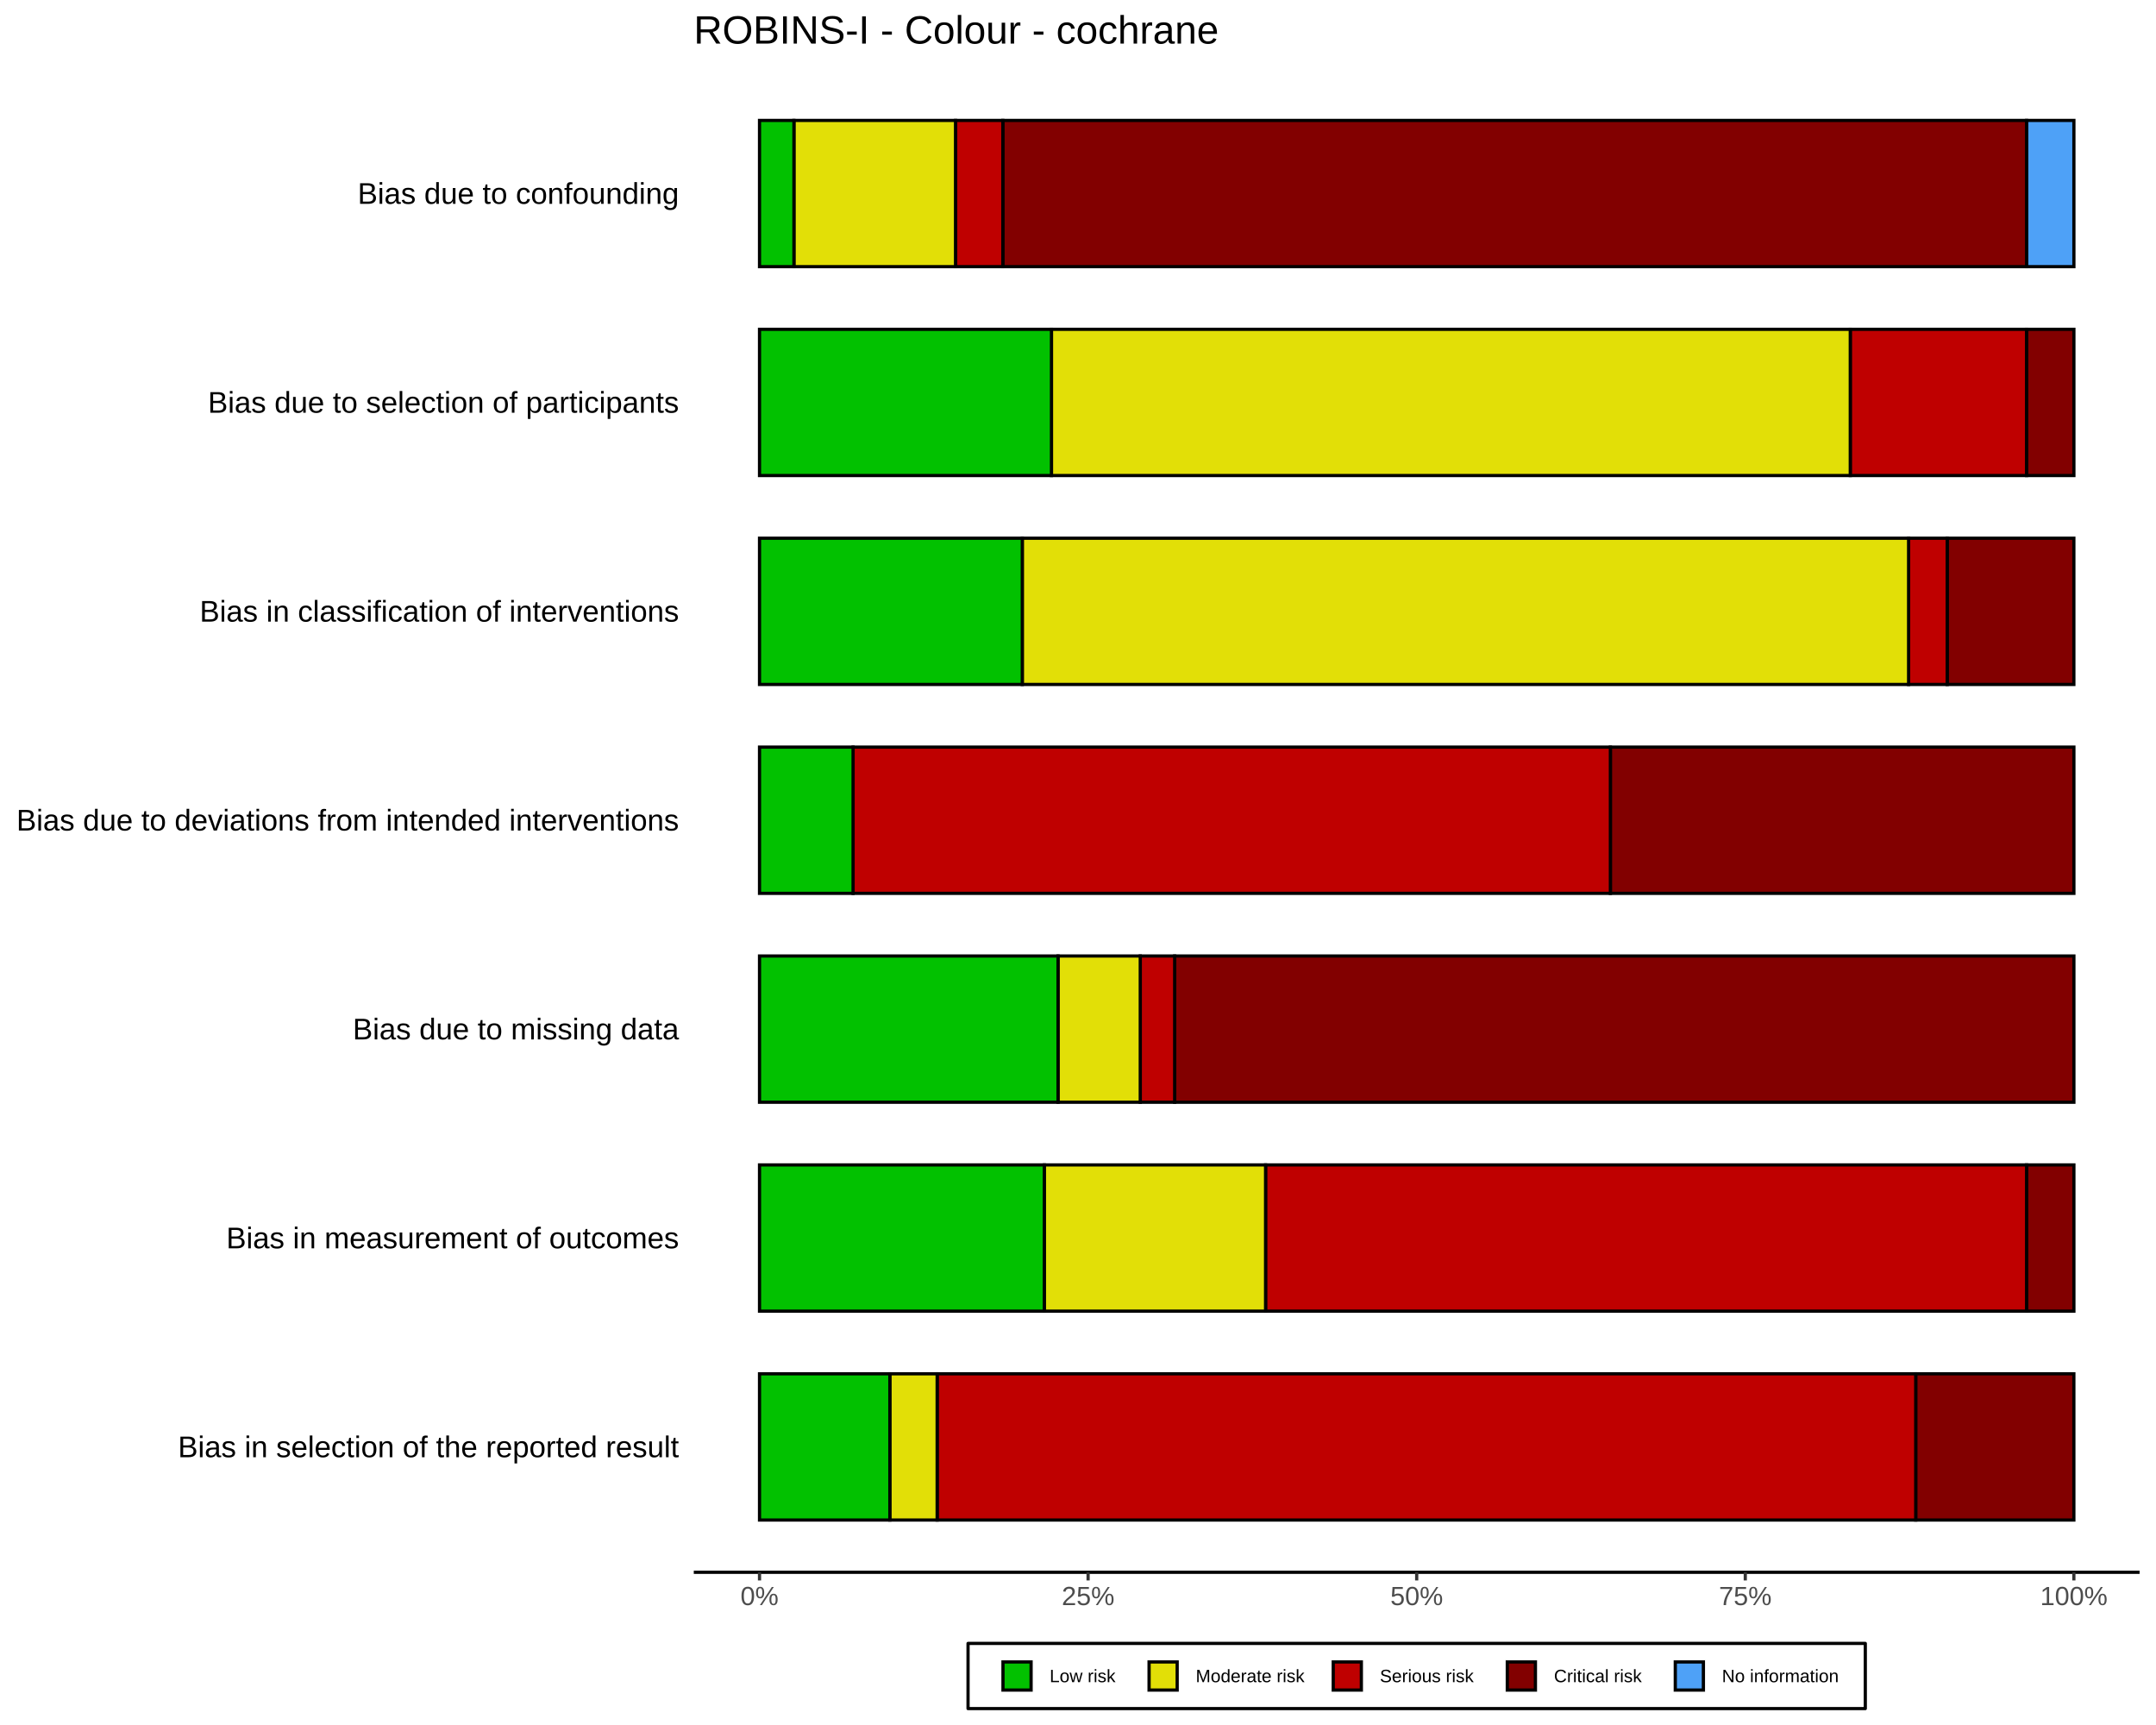
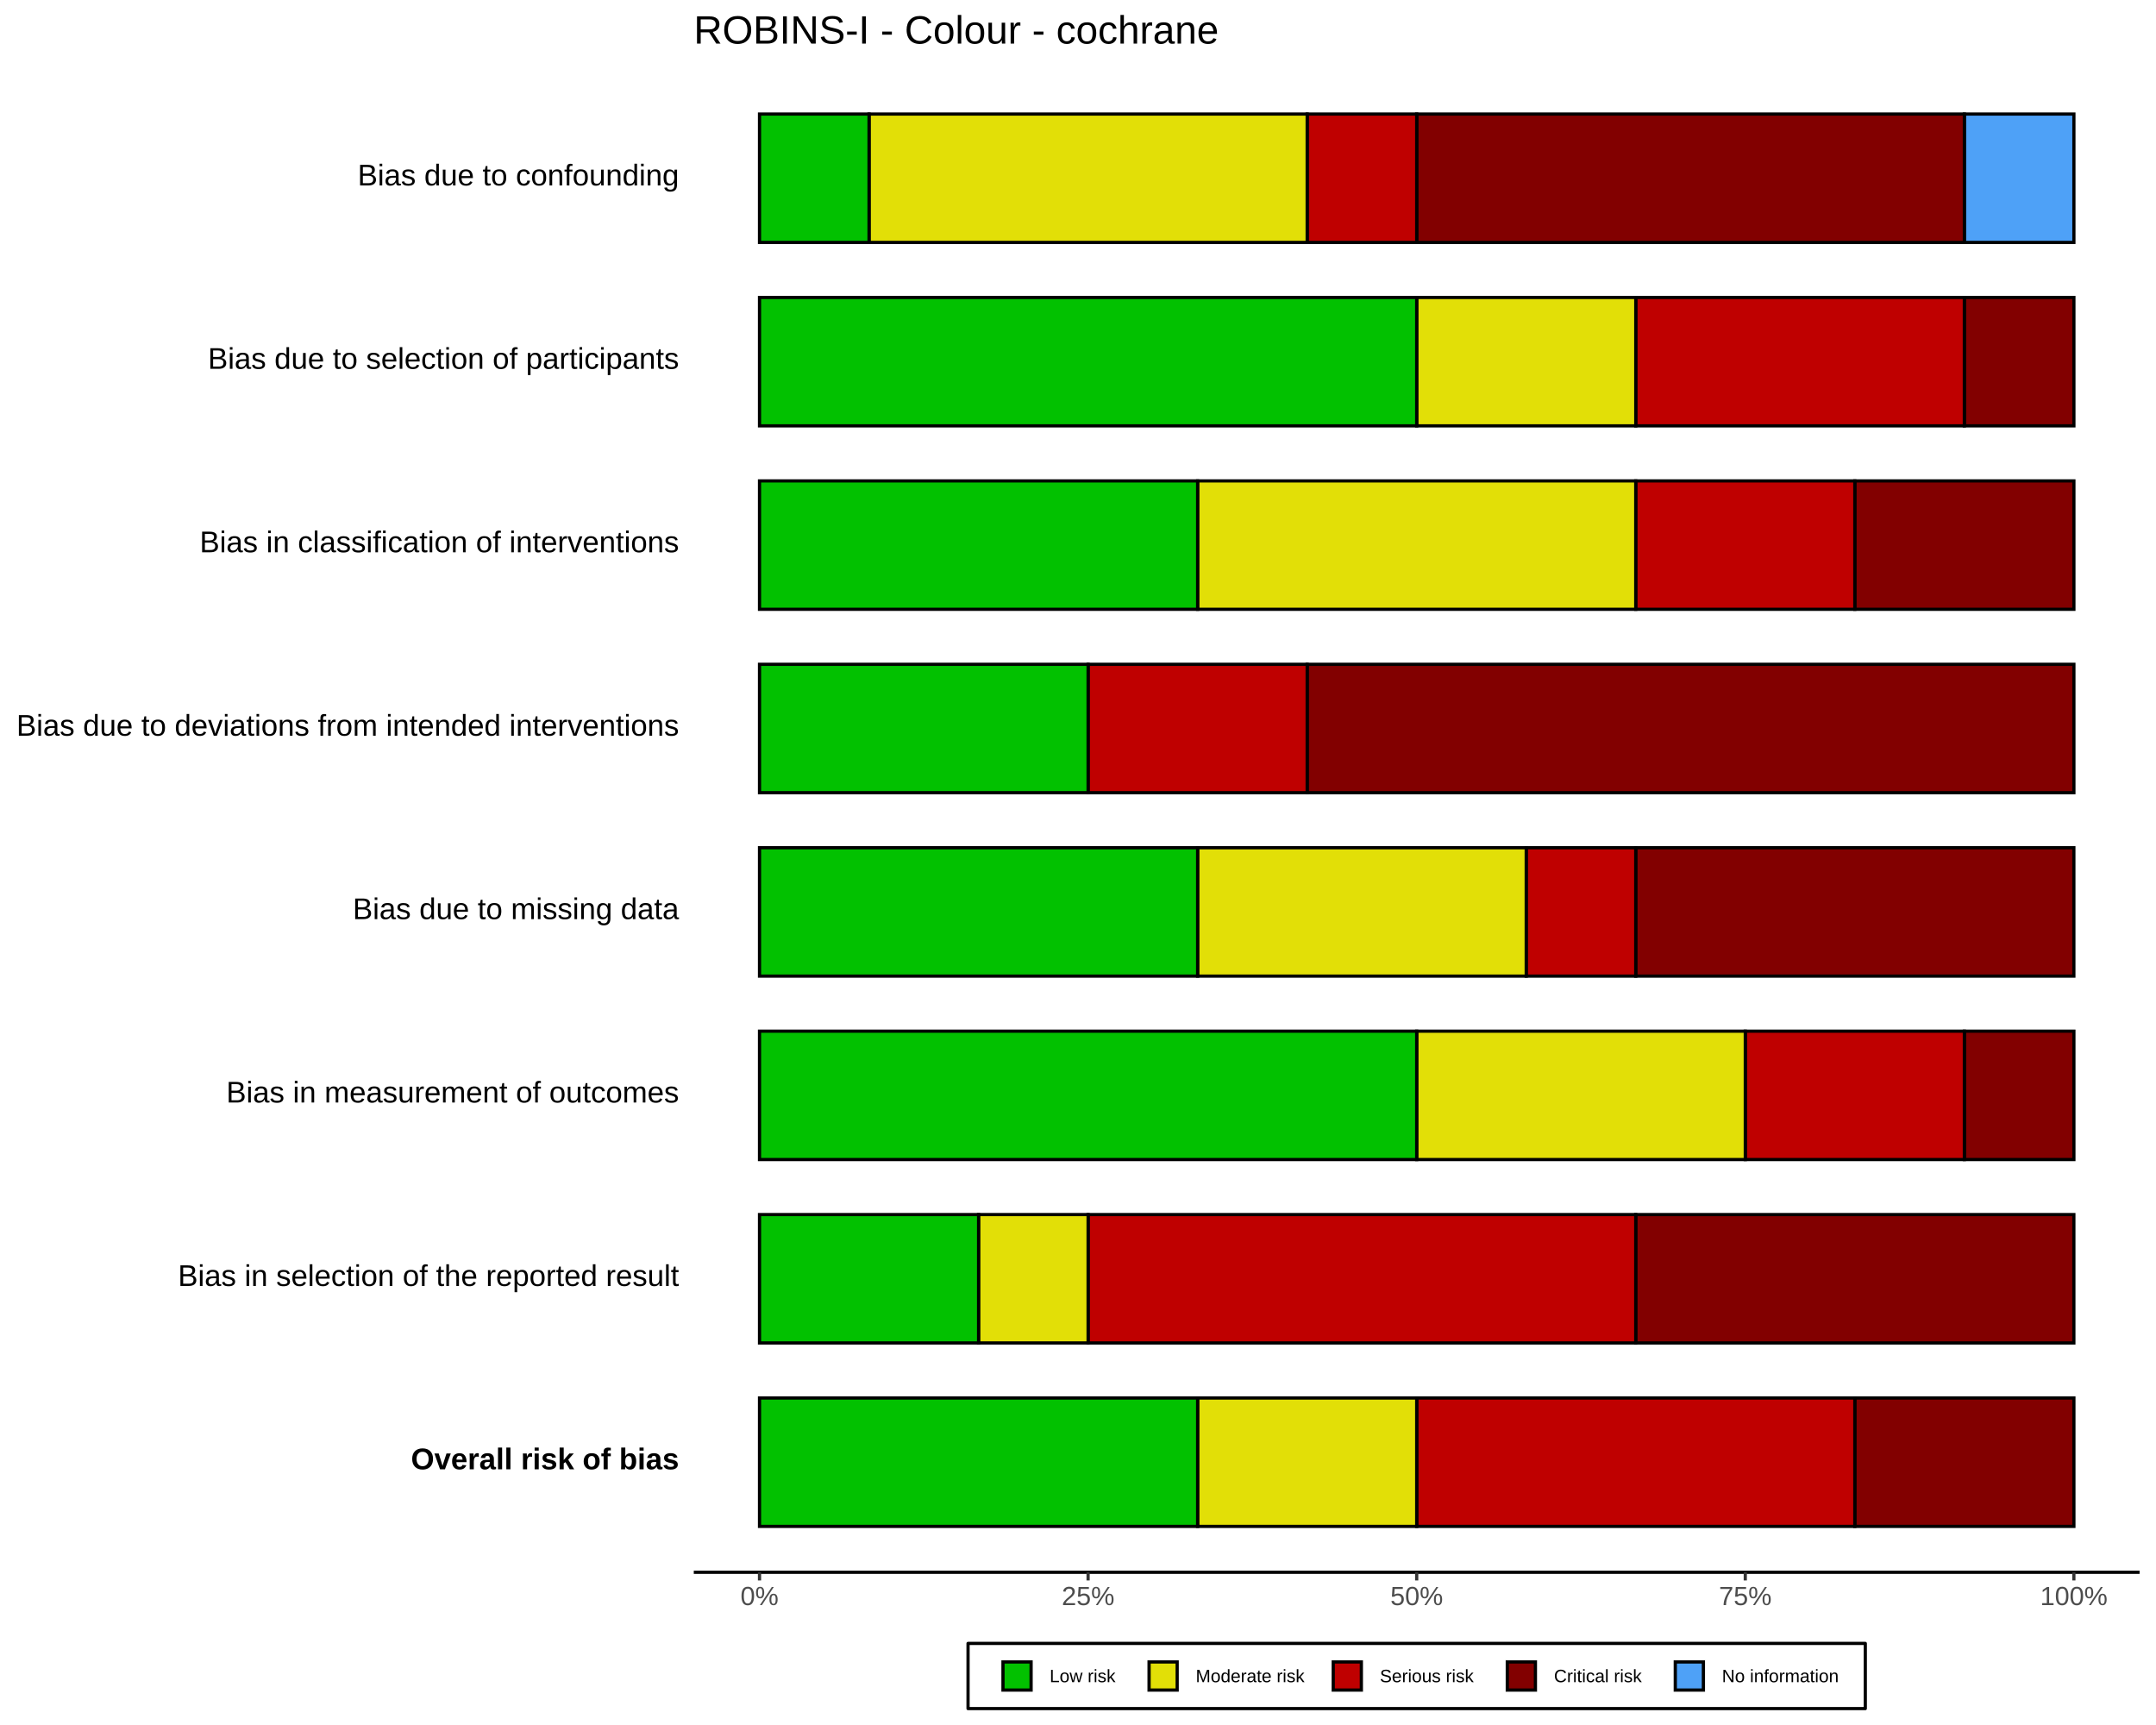
<svg xmlns="http://www.w3.org/2000/svg" viewBox="0 0 720.00 576.00">
  <defs>
    <style type="text/css">
    line, polyline, polygon, path, rect, circle {
      fill: none;
      stroke: #000000;
      stroke-linecap: round;
      stroke-linejoin: round;
      stroke-miterlimit: 10.00;
    }
  </style>
  </defs>
  <rect width="100%" height="100%" style="stroke: none; fill: #FFFFFF;" />
  <rect x="0.00" y="0.00" width="720.00" height="576.00" style="stroke-width: 1.07; stroke: #FFFFFF; fill: #FFFFFF;" />
  <defs>
    <clipPath id="cpMjMxLjY5fDcxNC41Mnw1MjUuMDB8MjIuNzc=">
      <rect x="231.69" y="22.77" width="482.83" height="502.22" />
    </clipPath>
  </defs>
-   <rect x="639.76" y="458.73" width="52.81" height="48.83" style="stroke-width: 1.07; stroke-linecap: square; stroke-linejoin: miter; fill: #820000;" clip-path="url(#cpMjMxLjY5fDcxNC41Mnw1MjUuMDB8MjIuNzc=)" />
-   <rect x="312.96" y="458.73" width="326.80" height="48.83" style="stroke-width: 1.07; stroke-linecap: square; stroke-linejoin: miter; fill: #BF0000;" clip-path="url(#cpMjMxLjY5fDcxNC41Mnw1MjUuMDB8MjIuNzc=)" />
-   <rect x="297.16" y="458.73" width="15.80" height="48.83" style="stroke-width: 1.07; stroke-linecap: square; stroke-linejoin: miter; fill: #E2DF07;" clip-path="url(#cpMjMxLjY5fDcxNC41Mnw1MjUuMDB8MjIuNzc=)" />
-   <rect x="253.64" y="458.73" width="43.53" height="48.83" style="stroke-width: 1.07; stroke-linecap: square; stroke-linejoin: miter; fill: #02C100;" clip-path="url(#cpMjMxLjY5fDcxNC41Mnw1MjUuMDB8MjIuNzc=)" />
-   <rect x="676.78" y="388.98" width="15.80" height="48.83" style="stroke-width: 1.07; stroke-linecap: square; stroke-linejoin: miter; fill: #820000;" clip-path="url(#cpMjMxLjY5fDcxNC41Mnw1MjUuMDB8MjIuNzc=)" />
-   <rect x="422.65" y="388.98" width="254.13" height="48.83" style="stroke-width: 1.07; stroke-linecap: square; stroke-linejoin: miter; fill: #BF0000;" clip-path="url(#cpMjMxLjY5fDcxNC41Mnw1MjUuMDB8MjIuNzc=)" />
-   <rect x="348.75" y="388.98" width="73.89" height="48.83" style="stroke-width: 1.07; stroke-linecap: square; stroke-linejoin: miter; fill: #E2DF07;" clip-path="url(#cpMjMxLjY5fDcxNC41Mnw1MjUuMDB8MjIuNzc=)" />
-   <rect x="253.64" y="388.98" width="95.11" height="48.83" style="stroke-width: 1.07; stroke-linecap: square; stroke-linejoin: miter; fill: #02C100;" clip-path="url(#cpMjMxLjY5fDcxNC41Mnw1MjUuMDB8MjIuNzc=)" />
-   <rect x="392.28" y="319.22" width="300.30" height="48.83" style="stroke-width: 1.07; stroke-linecap: square; stroke-linejoin: miter; fill: #820000;" clip-path="url(#cpMjMxLjY5fDcxNC41Mnw1MjUuMDB8MjIuNzc=)" />
-   <rect x="380.79" y="319.22" width="11.49" height="48.83" style="stroke-width: 1.07; stroke-linecap: square; stroke-linejoin: miter; fill: #BF0000;" clip-path="url(#cpMjMxLjY5fDcxNC41Mnw1MjUuMDB8MjIuNzc=)" />
-   <rect x="353.33" y="319.22" width="27.46" height="48.83" style="stroke-width: 1.07; stroke-linecap: square; stroke-linejoin: miter; fill: #E2DF07;" clip-path="url(#cpMjMxLjY5fDcxNC41Mnw1MjUuMDB8MjIuNzc=)" />
-   <rect x="253.64" y="319.22" width="99.69" height="48.83" style="stroke-width: 1.07; stroke-linecap: square; stroke-linejoin: miter; fill: #02C100;" clip-path="url(#cpMjMxLjY5fDcxNC41Mnw1MjUuMDB8MjIuNzc=)" />
-   <rect x="537.79" y="249.47" width="154.79" height="48.83" style="stroke-width: 1.07; stroke-linecap: square; stroke-linejoin: miter; fill: #820000;" clip-path="url(#cpMjMxLjY5fDcxNC41Mnw1MjUuMDB8MjIuNzc=)" />
-   <rect x="284.88" y="249.47" width="252.91" height="48.83" style="stroke-width: 1.07; stroke-linecap: square; stroke-linejoin: miter; fill: #BF0000;" clip-path="url(#cpMjMxLjY5fDcxNC41Mnw1MjUuMDB8MjIuNzc=)" />
-   <rect x="253.64" y="249.47" width="31.24" height="48.83" style="stroke-width: 1.07; stroke-linecap: square; stroke-linejoin: miter; fill: #02C100;" clip-path="url(#cpMjMxLjY5fDcxNC41Mnw1MjUuMDB8MjIuNzc=)" />
-   <rect x="650.27" y="179.72" width="42.30" height="48.83" style="stroke-width: 1.07; stroke-linecap: square; stroke-linejoin: miter; fill: #820000;" clip-path="url(#cpMjMxLjY5fDcxNC41Mnw1MjUuMDB8MjIuNzc=)" />
-   <rect x="637.38" y="179.72" width="12.89" height="48.83" style="stroke-width: 1.07; stroke-linecap: square; stroke-linejoin: miter; fill: #BF0000;" clip-path="url(#cpMjMxLjY5fDcxNC41Mnw1MjUuMDB8MjIuNzc=)" />
-   <rect x="341.39" y="179.72" width="295.99" height="48.83" style="stroke-width: 1.07; stroke-linecap: square; stroke-linejoin: miter; fill: #E2DF07;" clip-path="url(#cpMjMxLjY5fDcxNC41Mnw1MjUuMDB8MjIuNzc=)" />
-   <rect x="253.64" y="179.72" width="87.75" height="48.83" style="stroke-width: 1.07; stroke-linecap: square; stroke-linejoin: miter; fill: #02C100;" clip-path="url(#cpMjMxLjY5fDcxNC41Mnw1MjUuMDB8MjIuNzc=)" />
-   <rect x="676.78" y="109.96" width="15.80" height="48.83" style="stroke-width: 1.07; stroke-linecap: square; stroke-linejoin: miter; fill: #820000;" clip-path="url(#cpMjMxLjY5fDcxNC41Mnw1MjUuMDB8MjIuNzc=)" />
-   <rect x="617.90" y="109.96" width="58.87" height="48.83" style="stroke-width: 1.07; stroke-linecap: square; stroke-linejoin: miter; fill: #BF0000;" clip-path="url(#cpMjMxLjY5fDcxNC41Mnw1MjUuMDB8MjIuNzc=)" />
-   <rect x="351.13" y="109.96" width="266.77" height="48.83" style="stroke-width: 1.07; stroke-linecap: square; stroke-linejoin: miter; fill: #E2DF07;" clip-path="url(#cpMjMxLjY5fDcxNC41Mnw1MjUuMDB8MjIuNzc=)" />
-   <rect x="253.64" y="109.96" width="97.50" height="48.83" style="stroke-width: 1.07; stroke-linecap: square; stroke-linejoin: miter; fill: #02C100;" clip-path="url(#cpMjMxLjY5fDcxNC41Mnw1MjUuMDB8MjIuNzc=)" />
-   <rect x="676.78" y="40.21" width="15.80" height="48.83" style="stroke-width: 1.07; stroke-linecap: square; stroke-linejoin: miter; fill: #4EA1F7;" clip-path="url(#cpMjMxLjY5fDcxNC41Mnw1MjUuMDB8MjIuNzc=)" />
-   <rect x="334.89" y="40.21" width="341.89" height="48.83" style="stroke-width: 1.07; stroke-linecap: square; stroke-linejoin: miter; fill: #820000;" clip-path="url(#cpMjMxLjY5fDcxNC41Mnw1MjUuMDB8MjIuNzc=)" />
-   <rect x="319.10" y="40.21" width="15.80" height="48.83" style="stroke-width: 1.07; stroke-linecap: square; stroke-linejoin: miter; fill: #BF0000;" clip-path="url(#cpMjMxLjY5fDcxNC41Mnw1MjUuMDB8MjIuNzc=)" />
-   <rect x="265.13" y="40.21" width="53.97" height="48.83" style="stroke-width: 1.07; stroke-linecap: square; stroke-linejoin: miter; fill: #E2DF07;" clip-path="url(#cpMjMxLjY5fDcxNC41Mnw1MjUuMDB8MjIuNzc=)" />
-   <rect x="253.64" y="40.21" width="11.49" height="48.83" style="stroke-width: 1.07; stroke-linecap: square; stroke-linejoin: miter; fill: #02C100;" clip-path="url(#cpMjMxLjY5fDcxNC41Mnw1MjUuMDB8MjIuNzc=)" />
+   <rect x="619.42" y="466.81" width="73.16" height="42.87" style="stroke-width: 1.07; stroke-linecap: square; stroke-linejoin: miter; fill: #820000;" clip-path="url(#cpMjMxLjY5fDcxNC41Mnw1MjUuMDB8MjIuNzc=)" />
+   <rect x="473.11" y="466.81" width="146.31" height="42.87" style="stroke-width: 1.07; stroke-linecap: square; stroke-linejoin: miter; fill: #BF0000;" clip-path="url(#cpMjMxLjY5fDcxNC41Mnw1MjUuMDB8MjIuNzc=)" />
+   <rect x="399.95" y="466.81" width="73.16" height="42.87" style="stroke-width: 1.07; stroke-linecap: square; stroke-linejoin: miter; fill: #E2DF07;" clip-path="url(#cpMjMxLjY5fDcxNC41Mnw1MjUuMDB8MjIuNzc=)" />
+   <rect x="253.64" y="466.81" width="146.31" height="42.87" style="stroke-width: 1.07; stroke-linecap: square; stroke-linejoin: miter; fill: #02C100;" clip-path="url(#cpMjMxLjY5fDcxNC41Mnw1MjUuMDB8MjIuNzc=)" />
+   <rect x="546.26" y="405.56" width="146.31" height="42.87" style="stroke-width: 1.07; stroke-linecap: square; stroke-linejoin: miter; fill: #820000;" clip-path="url(#cpMjMxLjY5fDcxNC41Mnw1MjUuMDB8MjIuNzc=)" />
+   <rect x="363.37" y="405.56" width="182.89" height="42.87" style="stroke-width: 1.07; stroke-linecap: square; stroke-linejoin: miter; fill: #BF0000;" clip-path="url(#cpMjMxLjY5fDcxNC41Mnw1MjUuMDB8MjIuNzc=)" />
+   <rect x="326.79" y="405.56" width="36.58" height="42.87" style="stroke-width: 1.07; stroke-linecap: square; stroke-linejoin: miter; fill: #E2DF07;" clip-path="url(#cpMjMxLjY5fDcxNC41Mnw1MjUuMDB8MjIuNzc=)" />
+   <rect x="253.64" y="405.56" width="73.16" height="42.87" style="stroke-width: 1.07; stroke-linecap: square; stroke-linejoin: miter; fill: #02C100;" clip-path="url(#cpMjMxLjY5fDcxNC41Mnw1MjUuMDB8MjIuNzc=)" />
+   <rect x="656.00" y="344.32" width="36.58" height="42.87" style="stroke-width: 1.07; stroke-linecap: square; stroke-linejoin: miter; fill: #820000;" clip-path="url(#cpMjMxLjY5fDcxNC41Mnw1MjUuMDB8MjIuNzc=)" />
+   <rect x="582.84" y="344.32" width="73.16" height="42.87" style="stroke-width: 1.07; stroke-linecap: square; stroke-linejoin: miter; fill: #BF0000;" clip-path="url(#cpMjMxLjY5fDcxNC41Mnw1MjUuMDB8MjIuNzc=)" />
+   <rect x="473.11" y="344.32" width="109.73" height="42.87" style="stroke-width: 1.07; stroke-linecap: square; stroke-linejoin: miter; fill: #E2DF07;" clip-path="url(#cpMjMxLjY5fDcxNC41Mnw1MjUuMDB8MjIuNzc=)" />
+   <rect x="253.64" y="344.32" width="219.47" height="42.87" style="stroke-width: 1.07; stroke-linecap: square; stroke-linejoin: miter; fill: #02C100;" clip-path="url(#cpMjMxLjY5fDcxNC41Mnw1MjUuMDB8MjIuNzc=)" />
+   <rect x="546.26" y="283.07" width="146.31" height="42.87" style="stroke-width: 1.07; stroke-linecap: square; stroke-linejoin: miter; fill: #820000;" clip-path="url(#cpMjMxLjY5fDcxNC41Mnw1MjUuMDB8MjIuNzc=)" />
+   <rect x="509.68" y="283.07" width="36.58" height="42.87" style="stroke-width: 1.07; stroke-linecap: square; stroke-linejoin: miter; fill: #BF0000;" clip-path="url(#cpMjMxLjY5fDcxNC41Mnw1MjUuMDB8MjIuNzc=)" />
+   <rect x="399.95" y="283.07" width="109.73" height="42.87" style="stroke-width: 1.07; stroke-linecap: square; stroke-linejoin: miter; fill: #E2DF07;" clip-path="url(#cpMjMxLjY5fDcxNC41Mnw1MjUuMDB8MjIuNzc=)" />
+   <rect x="253.64" y="283.07" width="146.31" height="42.87" style="stroke-width: 1.07; stroke-linecap: square; stroke-linejoin: miter; fill: #02C100;" clip-path="url(#cpMjMxLjY5fDcxNC41Mnw1MjUuMDB8MjIuNzc=)" />
+   <rect x="436.53" y="221.82" width="256.05" height="42.87" style="stroke-width: 1.07; stroke-linecap: square; stroke-linejoin: miter; fill: #820000;" clip-path="url(#cpMjMxLjY5fDcxNC41Mnw1MjUuMDB8MjIuNzc=)" />
+   <rect x="363.37" y="221.82" width="73.16" height="42.87" style="stroke-width: 1.07; stroke-linecap: square; stroke-linejoin: miter; fill: #BF0000;" clip-path="url(#cpMjMxLjY5fDcxNC41Mnw1MjUuMDB8MjIuNzc=)" />
+   <rect x="253.64" y="221.82" width="109.73" height="42.87" style="stroke-width: 1.07; stroke-linecap: square; stroke-linejoin: miter; fill: #02C100;" clip-path="url(#cpMjMxLjY5fDcxNC41Mnw1MjUuMDB8MjIuNzc=)" />
+   <rect x="619.42" y="160.58" width="73.16" height="42.87" style="stroke-width: 1.07; stroke-linecap: square; stroke-linejoin: miter; fill: #820000;" clip-path="url(#cpMjMxLjY5fDcxNC41Mnw1MjUuMDB8MjIuNzc=)" />
+   <rect x="546.26" y="160.58" width="73.16" height="42.87" style="stroke-width: 1.07; stroke-linecap: square; stroke-linejoin: miter; fill: #BF0000;" clip-path="url(#cpMjMxLjY5fDcxNC41Mnw1MjUuMDB8MjIuNzc=)" />
+   <rect x="399.95" y="160.58" width="146.31" height="42.87" style="stroke-width: 1.07; stroke-linecap: square; stroke-linejoin: miter; fill: #E2DF07;" clip-path="url(#cpMjMxLjY5fDcxNC41Mnw1MjUuMDB8MjIuNzc=)" />
+   <rect x="253.64" y="160.58" width="146.31" height="42.87" style="stroke-width: 1.07; stroke-linecap: square; stroke-linejoin: miter; fill: #02C100;" clip-path="url(#cpMjMxLjY5fDcxNC41Mnw1MjUuMDB8MjIuNzc=)" />
+   <rect x="656.00" y="99.33" width="36.58" height="42.87" style="stroke-width: 1.07; stroke-linecap: square; stroke-linejoin: miter; fill: #820000;" clip-path="url(#cpMjMxLjY5fDcxNC41Mnw1MjUuMDB8MjIuNzc=)" />
+   <rect x="546.26" y="99.33" width="109.73" height="42.87" style="stroke-width: 1.07; stroke-linecap: square; stroke-linejoin: miter; fill: #BF0000;" clip-path="url(#cpMjMxLjY5fDcxNC41Mnw1MjUuMDB8MjIuNzc=)" />
+   <rect x="473.11" y="99.33" width="73.16" height="42.87" style="stroke-width: 1.07; stroke-linecap: square; stroke-linejoin: miter; fill: #E2DF07;" clip-path="url(#cpMjMxLjY5fDcxNC41Mnw1MjUuMDB8MjIuNzc=)" />
+   <rect x="253.64" y="99.33" width="219.47" height="42.87" style="stroke-width: 1.07; stroke-linecap: square; stroke-linejoin: miter; fill: #02C100;" clip-path="url(#cpMjMxLjY5fDcxNC41Mnw1MjUuMDB8MjIuNzc=)" />
+   <rect x="656.00" y="38.08" width="36.58" height="42.87" style="stroke-width: 1.07; stroke-linecap: square; stroke-linejoin: miter; fill: #4EA1F7;" clip-path="url(#cpMjMxLjY5fDcxNC41Mnw1MjUuMDB8MjIuNzc=)" />
+   <rect x="473.11" y="38.08" width="182.89" height="42.87" style="stroke-width: 1.07; stroke-linecap: square; stroke-linejoin: miter; fill: #820000;" clip-path="url(#cpMjMxLjY5fDcxNC41Mnw1MjUuMDB8MjIuNzc=)" />
+   <rect x="436.53" y="38.08" width="36.58" height="42.87" style="stroke-width: 1.07; stroke-linecap: square; stroke-linejoin: miter; fill: #BF0000;" clip-path="url(#cpMjMxLjY5fDcxNC41Mnw1MjUuMDB8MjIuNzc=)" />
+   <rect x="290.22" y="38.08" width="146.31" height="42.87" style="stroke-width: 1.07; stroke-linecap: square; stroke-linejoin: miter; fill: #E2DF07;" clip-path="url(#cpMjMxLjY5fDcxNC41Mnw1MjUuMDB8MjIuNzc=)" />
+   <rect x="253.64" y="38.08" width="36.58" height="42.87" style="stroke-width: 1.07; stroke-linecap: square; stroke-linejoin: miter; fill: #02C100;" clip-path="url(#cpMjMxLjY5fDcxNC41Mnw1MjUuMDB8MjIuNzc=)" />
  <defs>
    <clipPath id="cpMC4wMHw3MjAuMDB8NTc2LjAwfDAuMDA=">
      <rect x="0.00" y="0.00" width="720.00" height="576.00" />
    </clipPath>
  </defs>
  <g clip-path="url(#cpMC4wMHw3MjAuMDB8NTc2LjAwfDAuMDA=)">
-     <text x="59.42" y="486.58" style="font-size: 10.00px; font-family: Liberation Sans;" textLength="167.34px" lengthAdjust="spacingAndGlyphs">Bias in selection of the reported result</text>
-   </g>
-   <g clip-path="url(#cpMC4wMHw3MjAuMDB8NTc2LjAwfDAuMDA=)">
-     <text x="75.56" y="416.83" style="font-size: 10.00px; font-family: Liberation Sans;" textLength="151.20px" lengthAdjust="spacingAndGlyphs">Bias in measurement of outcomes</text>
-   </g>
-   <g clip-path="url(#cpMC4wMHw3MjAuMDB8NTc2LjAwfDAuMDA=)">
-     <text x="117.79" y="347.07" style="font-size: 10.00px; font-family: Liberation Sans;" textLength="108.97px" lengthAdjust="spacingAndGlyphs">Bias due to missing data</text>
-   </g>
-   <g clip-path="url(#cpMC4wMHw3MjAuMDB8NTc2LjAwfDAuMDA=)">
-     <text x="5.48" y="277.32" style="font-size: 10.00px; font-family: Liberation Sans;" textLength="221.28px" lengthAdjust="spacingAndGlyphs">Bias due to deviations from intended interventions</text>
-   </g>
-   <g clip-path="url(#cpMC4wMHw3MjAuMDB8NTc2LjAwfDAuMDA=)">
-     <text x="66.67" y="207.57" style="font-size: 10.00px; font-family: Liberation Sans;" textLength="160.09px" lengthAdjust="spacingAndGlyphs">Bias in classification of interventions</text>
-   </g>
-   <g clip-path="url(#cpMC4wMHw3MjAuMDB8NTc2LjAwfDAuMDA=)">
-     <text x="69.42" y="137.81" style="font-size: 10.00px; font-family: Liberation Sans;" textLength="157.34px" lengthAdjust="spacingAndGlyphs">Bias due to selection of participants</text>
-   </g>
-   <g clip-path="url(#cpMC4wMHw3MjAuMDB8NTc2LjAwfDAuMDA=)">
-     <text x="119.43" y="68.06" style="font-size: 10.00px; font-family: Liberation Sans;" textLength="107.33px" lengthAdjust="spacingAndGlyphs">Bias due to confounding</text>
+     <text x="137.25" y="490.62" style="font-size: 10.00px; font-weight: bold; font-family: Liberation Sans;" textLength="33.92px" lengthAdjust="spacingAndGlyphs">Overall</text>
+   </g>
+   <g clip-path="url(#cpMC4wMHw3MjAuMDB8NTc2LjAwfDAuMDA=)">
+     <text x="173.95" y="490.62" style="font-size: 10.00px; font-weight: bold; font-family: Liberation Sans;" textLength="17.80px" lengthAdjust="spacingAndGlyphs">risk</text>
+   </g>
+   <g clip-path="url(#cpMC4wMHw3MjAuMDB8NTc2LjAwfDAuMDA=)">
+     <text x="194.53" y="490.62" style="font-size: 10.00px; font-weight: bold; font-family: Liberation Sans;" textLength="9.44px" lengthAdjust="spacingAndGlyphs">of</text>
+   </g>
+   <g clip-path="url(#cpMC4wMHw3MjAuMDB8NTc2LjAwfDAuMDA=)">
+     <text x="206.75" y="490.62" style="font-size: 10.00px; font-weight: bold; font-family: Liberation Sans;" textLength="20.02px" lengthAdjust="spacingAndGlyphs">bias</text>
+   </g>
+   <g clip-path="url(#cpMC4wMHw3MjAuMDB8NTc2LjAwfDAuMDA=)">
+     <text x="59.42" y="429.40" style="font-size: 10.00px; font-family: Liberation Sans;" textLength="19.45px" lengthAdjust="spacingAndGlyphs">Bias</text>
+   </g>
+   <g clip-path="url(#cpMC4wMHw3MjAuMDB8NTc2LjAwfDAuMDA=)">
+     <text x="81.65" y="429.40" style="font-size: 10.00px; font-family: Liberation Sans;" textLength="7.78px" lengthAdjust="spacingAndGlyphs">in</text>
+   </g>
+   <g clip-path="url(#cpMC4wMHw3MjAuMDB8NTc2LjAwfDAuMDA=)">
+     <text x="92.21" y="429.40" style="font-size: 10.00px; font-family: Liberation Sans;" textLength="39.47px" lengthAdjust="spacingAndGlyphs">selection</text>
+   </g>
+   <g clip-path="url(#cpMC4wMHw3MjAuMDB8NTc2LjAwfDAuMDA=)">
+     <text x="134.46" y="429.40" style="font-size: 10.00px; font-family: Liberation Sans;" textLength="8.34px" lengthAdjust="spacingAndGlyphs">of</text>
+   </g>
+   <g clip-path="url(#cpMC4wMHw3MjAuMDB8NTc2LjAwfDAuMDA=)">
+     <text x="145.59" y="429.40" style="font-size: 10.00px; font-family: Liberation Sans;" textLength="13.91px" lengthAdjust="spacingAndGlyphs">the</text>
+   </g>
+   <g clip-path="url(#cpMC4wMHw3MjAuMDB8NTc2LjAwfDAuMDA=)">
+     <text x="162.28" y="429.40" style="font-size: 10.00px; font-family: Liberation Sans;" textLength="37.25px" lengthAdjust="spacingAndGlyphs">reported</text>
+   </g>
+   <g clip-path="url(#cpMC4wMHw3MjAuMDB8NTc2LjAwfDAuMDA=)">
+     <text x="202.31" y="429.40" style="font-size: 10.00px; font-family: Liberation Sans;" textLength="24.45px" lengthAdjust="spacingAndGlyphs">result</text>
+   </g>
+   <g clip-path="url(#cpMC4wMHw3MjAuMDB8NTc2LjAwfDAuMDA=)">
+     <text x="75.56" y="368.15" style="font-size: 10.00px; font-family: Liberation Sans;" textLength="19.45px" lengthAdjust="spacingAndGlyphs">Bias</text>
+   </g>
+   <g clip-path="url(#cpMC4wMHw3MjAuMDB8NTc2LjAwfDAuMDA=)">
+     <text x="97.79" y="368.15" style="font-size: 10.00px; font-family: Liberation Sans;" textLength="7.78px" lengthAdjust="spacingAndGlyphs">in</text>
+   </g>
+   <g clip-path="url(#cpMC4wMHw3MjAuMDB8NTc2LjAwfDAuMDA=)">
+     <text x="108.35" y="368.15" style="font-size: 10.00px; font-family: Liberation Sans;" textLength="61.14px" lengthAdjust="spacingAndGlyphs">measurement</text>
+   </g>
+   <g clip-path="url(#cpMC4wMHw3MjAuMDB8NTc2LjAwfDAuMDA=)">
+     <text x="172.28" y="368.15" style="font-size: 10.00px; font-family: Liberation Sans;" textLength="8.34px" lengthAdjust="spacingAndGlyphs">of</text>
+   </g>
+   <g clip-path="url(#cpMC4wMHw3MjAuMDB8NTc2LjAwfDAuMDA=)">
+     <text x="183.40" y="368.15" style="font-size: 10.00px; font-family: Liberation Sans;" textLength="43.36px" lengthAdjust="spacingAndGlyphs">outcomes</text>
+   </g>
+   <g clip-path="url(#cpMC4wMHw3MjAuMDB8NTc2LjAwfDAuMDA=)">
+     <text x="117.79" y="306.91" style="font-size: 10.00px; font-family: Liberation Sans;" textLength="19.45px" lengthAdjust="spacingAndGlyphs">Bias</text>
+   </g>
+   <g clip-path="url(#cpMC4wMHw3MjAuMDB8NTc2LjAwfDAuMDA=)">
+     <text x="140.03" y="306.91" style="font-size: 10.00px; font-family: Liberation Sans;" textLength="16.69px" lengthAdjust="spacingAndGlyphs">due</text>
+   </g>
+   <g clip-path="url(#cpMC4wMHw3MjAuMDB8NTc2LjAwfDAuMDA=)">
+     <text x="159.50" y="306.91" style="font-size: 10.00px; font-family: Liberation Sans;" textLength="8.34px" lengthAdjust="spacingAndGlyphs">to</text>
+   </g>
+   <g clip-path="url(#cpMC4wMHw3MjAuMDB8NTc2LjAwfDAuMDA=)">
+     <text x="170.62" y="306.91" style="font-size: 10.00px; font-family: Liberation Sans;" textLength="33.89px" lengthAdjust="spacingAndGlyphs">missing</text>
+   </g>
+   <g clip-path="url(#cpMC4wMHw3MjAuMDB8NTc2LjAwfDAuMDA=)">
+     <text x="207.29" y="306.91" style="font-size: 10.00px; font-family: Liberation Sans;" textLength="19.47px" lengthAdjust="spacingAndGlyphs">data</text>
+   </g>
+   <g clip-path="url(#cpMC4wMHw3MjAuMDB8NTc2LjAwfDAuMDA=)">
+     <text x="5.48" y="245.66" style="font-size: 10.00px; font-family: Liberation Sans;" textLength="19.45px" lengthAdjust="spacingAndGlyphs">Bias</text>
+   </g>
+   <g clip-path="url(#cpMC4wMHw3MjAuMDB8NTc2LjAwfDAuMDA=)">
+     <text x="27.71" y="245.66" style="font-size: 10.00px; font-family: Liberation Sans;" textLength="16.69px" lengthAdjust="spacingAndGlyphs">due</text>
+   </g>
+   <g clip-path="url(#cpMC4wMHw3MjAuMDB8NTc2LjAwfDAuMDA=)">
+     <text x="47.18" y="245.66" style="font-size: 10.00px; font-family: Liberation Sans;" textLength="8.34px" lengthAdjust="spacingAndGlyphs">to</text>
+   </g>
+   <g clip-path="url(#cpMC4wMHw3MjAuMDB8NTc2LjAwfDAuMDA=)">
+     <text x="58.31" y="245.66" style="font-size: 10.00px; font-family: Liberation Sans;" textLength="45.03px" lengthAdjust="spacingAndGlyphs">deviations</text>
+   </g>
+   <g clip-path="url(#cpMC4wMHw3MjAuMDB8NTc2LjAwfDAuMDA=)">
+     <text x="106.12" y="245.66" style="font-size: 10.00px; font-family: Liberation Sans;" textLength="20.00px" lengthAdjust="spacingAndGlyphs">from</text>
+   </g>
+   <g clip-path="url(#cpMC4wMHw3MjAuMDB8NTc2LjAwfDAuMDA=)">
+     <text x="128.90" y="245.66" style="font-size: 10.00px; font-family: Liberation Sans;" textLength="38.38px" lengthAdjust="spacingAndGlyphs">intended</text>
+   </g>
+   <g clip-path="url(#cpMC4wMHw3MjAuMDB8NTc2LjAwfDAuMDA=)">
+     <text x="170.06" y="245.66" style="font-size: 10.00px; font-family: Liberation Sans;" textLength="56.70px" lengthAdjust="spacingAndGlyphs">interventions</text>
+   </g>
+   <g clip-path="url(#cpMC4wMHw3MjAuMDB8NTc2LjAwfDAuMDA=)">
+     <text x="66.67" y="184.41" style="font-size: 10.00px; font-family: Liberation Sans;" textLength="19.45px" lengthAdjust="spacingAndGlyphs">Bias</text>
+   </g>
+   <g clip-path="url(#cpMC4wMHw3MjAuMDB8NTc2LjAwfDAuMDA=)">
+     <text x="88.90" y="184.41" style="font-size: 10.00px; font-family: Liberation Sans;" textLength="7.78px" lengthAdjust="spacingAndGlyphs">in</text>
+   </g>
+   <g clip-path="url(#cpMC4wMHw3MjAuMDB8NTc2LjAwfDAuMDA=)">
+     <text x="99.46" y="184.41" style="font-size: 10.00px; font-family: Liberation Sans;" textLength="56.69px" lengthAdjust="spacingAndGlyphs">classification</text>
+   </g>
+   <g clip-path="url(#cpMC4wMHw3MjAuMDB8NTc2LjAwfDAuMDA=)">
+     <text x="158.93" y="184.41" style="font-size: 10.00px; font-family: Liberation Sans;" textLength="8.34px" lengthAdjust="spacingAndGlyphs">of</text>
+   </g>
+   <g clip-path="url(#cpMC4wMHw3MjAuMDB8NTc2LjAwfDAuMDA=)">
+     <text x="170.06" y="184.41" style="font-size: 10.00px; font-family: Liberation Sans;" textLength="56.70px" lengthAdjust="spacingAndGlyphs">interventions</text>
+   </g>
+   <g clip-path="url(#cpMC4wMHw3MjAuMDB8NTc2LjAwfDAuMDA=)">
+     <text x="69.42" y="123.16" style="font-size: 10.00px; font-family: Liberation Sans;" textLength="19.45px" lengthAdjust="spacingAndGlyphs">Bias</text>
+   </g>
+   <g clip-path="url(#cpMC4wMHw3MjAuMDB8NTc2LjAwfDAuMDA=)">
+     <text x="91.65" y="123.16" style="font-size: 10.00px; font-family: Liberation Sans;" textLength="16.69px" lengthAdjust="spacingAndGlyphs">due</text>
+   </g>
+   <g clip-path="url(#cpMC4wMHw3MjAuMDB8NTc2LjAwfDAuMDA=)">
+     <text x="111.12" y="123.16" style="font-size: 10.00px; font-family: Liberation Sans;" textLength="8.34px" lengthAdjust="spacingAndGlyphs">to</text>
+   </g>
+   <g clip-path="url(#cpMC4wMHw3MjAuMDB8NTc2LjAwfDAuMDA=)">
+     <text x="122.25" y="123.16" style="font-size: 10.00px; font-family: Liberation Sans;" textLength="39.47px" lengthAdjust="spacingAndGlyphs">selection</text>
+   </g>
+   <g clip-path="url(#cpMC4wMHw3MjAuMDB8NTc2LjAwfDAuMDA=)">
+     <text x="164.50" y="123.16" style="font-size: 10.00px; font-family: Liberation Sans;" textLength="8.34px" lengthAdjust="spacingAndGlyphs">of</text>
+   </g>
+   <g clip-path="url(#cpMC4wMHw3MjAuMDB8NTc2LjAwfDAuMDA=)">
+     <text x="175.62" y="123.16" style="font-size: 10.00px; font-family: Liberation Sans;" textLength="51.14px" lengthAdjust="spacingAndGlyphs">participants</text>
+   </g>
+   <g clip-path="url(#cpMC4wMHw3MjAuMDB8NTc2LjAwfDAuMDA=)">
+     <text x="119.43" y="61.92" style="font-size: 10.00px; font-family: Liberation Sans;" textLength="19.45px" lengthAdjust="spacingAndGlyphs">Bias</text>
+   </g>
+   <g clip-path="url(#cpMC4wMHw3MjAuMDB8NTc2LjAwfDAuMDA=)">
+     <text x="141.67" y="61.92" style="font-size: 10.00px; font-family: Liberation Sans;" textLength="16.69px" lengthAdjust="spacingAndGlyphs">due</text>
+   </g>
+   <g clip-path="url(#cpMC4wMHw3MjAuMDB8NTc2LjAwfDAuMDA=)">
+     <text x="161.14" y="61.92" style="font-size: 10.00px; font-family: Liberation Sans;" textLength="8.34px" lengthAdjust="spacingAndGlyphs">to</text>
+   </g>
+   <g clip-path="url(#cpMC4wMHw3MjAuMDB8NTc2LjAwfDAuMDA=)">
+     <text x="172.26" y="61.92" style="font-size: 10.00px; font-family: Liberation Sans;" textLength="54.50px" lengthAdjust="spacingAndGlyphs">confounding</text>
  </g>
  <polyline points="231.69,525.00 714.52,525.00 " style="stroke-width: 1.07; stroke-linecap: butt;" clip-path="url(#cpMC4wMHw3MjAuMDB8NTc2LjAwfDAuMDA=)" />
  <polyline points="253.64,527.74 253.64,525.00 " style="stroke-width: 1.07; stroke: #333333; stroke-linecap: butt;" clip-path="url(#cpMC4wMHw3MjAuMDB8NTc2LjAwfDAuMDA=)" />
  <polyline points="363.37,527.74 363.37,525.00 " style="stroke-width: 1.07; stroke: #333333; stroke-linecap: butt;" clip-path="url(#cpMC4wMHw3MjAuMDB8NTc2LjAwfDAuMDA=)" />
  <polyline points="473.11,527.74 473.11,525.00 " style="stroke-width: 1.07; stroke: #333333; stroke-linecap: butt;" clip-path="url(#cpMC4wMHw3MjAuMDB8NTc2LjAwfDAuMDA=)" />
  <polyline points="582.84,527.74 582.84,525.00 " style="stroke-width: 1.07; stroke: #333333; stroke-linecap: butt;" clip-path="url(#cpMC4wMHw3MjAuMDB8NTc2LjAwfDAuMDA=)" />
  <polyline points="692.57,527.74 692.57,525.00 " style="stroke-width: 1.07; stroke: #333333; stroke-linecap: butt;" clip-path="url(#cpMC4wMHw3MjAuMDB8NTc2LjAwfDAuMDA=)" />
  <g clip-path="url(#cpMC4wMHw3MjAuMDB8NTc2LjAwfDAuMDA=)">
    <text x="247.28" y="535.97" style="font-size: 8.80px; fill: #4D4D4D; font-family: Liberation Sans;" textLength="12.72px" lengthAdjust="spacingAndGlyphs">0%</text>
  </g>
  <g clip-path="url(#cpMC4wMHw3MjAuMDB8NTc2LjAwfDAuMDA=)">
    <text x="354.57" y="535.97" style="font-size: 8.80px; fill: #4D4D4D; font-family: Liberation Sans;" textLength="17.61px" lengthAdjust="spacingAndGlyphs">25%</text>
  </g>
  <g clip-path="url(#cpMC4wMHw3MjAuMDB8NTc2LjAwfDAuMDA=)">
    <text x="464.30" y="535.97" style="font-size: 8.80px; fill: #4D4D4D; font-family: Liberation Sans;" textLength="17.61px" lengthAdjust="spacingAndGlyphs">50%</text>
  </g>
  <g clip-path="url(#cpMC4wMHw3MjAuMDB8NTc2LjAwfDAuMDA=)">
    <text x="574.04" y="535.97" style="font-size: 8.80px; fill: #4D4D4D; font-family: Liberation Sans;" textLength="17.61px" lengthAdjust="spacingAndGlyphs">75%</text>
  </g>
  <g clip-path="url(#cpMC4wMHw3MjAuMDB8NTc2LjAwfDAuMDA=)">
    <text x="681.32" y="535.97" style="font-size: 8.80px; fill: #4D4D4D; font-family: Liberation Sans;" textLength="22.50px" lengthAdjust="spacingAndGlyphs">100%</text>
  </g>
  <rect x="323.28" y="548.76" width="299.64" height="21.76" style="stroke-width: 1.07; fill: #FFFFFF;" clip-path="url(#cpMC4wMHw3MjAuMDB8NTc2LjAwfDAuMDA=)" />
  <rect x="334.24" y="554.24" width="10.80" height="10.80" style="stroke-width: 1.07; stroke: none; fill: #F2F2F2;" clip-path="url(#cpMC4wMHw3MjAuMDB8NTc2LjAwfDAuMDA=)" />
  <rect x="334.95" y="554.95" width="9.38" height="9.38" style="stroke-width: 1.07; stroke-linecap: square; stroke-linejoin: miter; fill: #02C100;" clip-path="url(#cpMC4wMHw3MjAuMDB8NTc2LjAwfDAuMDA=)" />
  <rect x="383.03" y="554.24" width="10.80" height="10.80" style="stroke-width: 1.07; stroke: none; fill: #F2F2F2;" clip-path="url(#cpMC4wMHw3MjAuMDB8NTc2LjAwfDAuMDA=)" />
  <rect x="383.74" y="554.95" width="9.38" height="9.38" style="stroke-width: 1.07; stroke-linecap: square; stroke-linejoin: miter; fill: #E2DF07;" clip-path="url(#cpMC4wMHw3MjAuMDB8NTc2LjAwfDAuMDA=)" />
  <rect x="444.53" y="554.24" width="10.80" height="10.80" style="stroke-width: 1.07; stroke: none; fill: #F2F2F2;" clip-path="url(#cpMC4wMHw3MjAuMDB8NTc2LjAwfDAuMDA=)" />
  <rect x="445.24" y="554.95" width="9.38" height="9.38" style="stroke-width: 1.07; stroke-linecap: square; stroke-linejoin: miter; fill: #BF0000;" clip-path="url(#cpMC4wMHw3MjAuMDB8NTc2LjAwfDAuMDA=)" />
  <rect x="502.66" y="554.24" width="10.80" height="10.80" style="stroke-width: 1.07; stroke: none; fill: #F2F2F2;" clip-path="url(#cpMC4wMHw3MjAuMDB8NTc2LjAwfDAuMDA=)" />
  <rect x="503.37" y="554.95" width="9.38" height="9.38" style="stroke-width: 1.07; stroke-linecap: square; stroke-linejoin: miter; fill: #820000;" clip-path="url(#cpMC4wMHw3MjAuMDB8NTc2LjAwfDAuMDA=)" />
  <rect x="558.76" y="554.24" width="10.80" height="10.80" style="stroke-width: 1.07; stroke: none; fill: #F2F2F2;" clip-path="url(#cpMC4wMHw3MjAuMDB8NTc2LjAwfDAuMDA=)" />
  <rect x="559.47" y="554.95" width="9.38" height="9.38" style="stroke-width: 1.07; stroke-linecap: square; stroke-linejoin: miter; fill: #4EA1F7;" clip-path="url(#cpMC4wMHw3MjAuMDB8NTc2LjAwfDAuMDA=)" />
  <g clip-path="url(#cpMC4wMHw3MjAuMDB8NTc2LjAwfDAuMDA=)">
    <text x="350.52" y="561.70" style="font-size: 6.00px; font-family: Liberation Sans;" textLength="27.03px" lengthAdjust="spacingAndGlyphs"> Low risk  </text>
  </g>
  <g clip-path="url(#cpMC4wMHw3MjAuMDB8NTc2LjAwfDAuMDA=)">
    <text x="399.31" y="561.70" style="font-size: 6.00px; font-family: Liberation Sans;" textLength="39.73px" lengthAdjust="spacingAndGlyphs"> Moderate risk </text>
  </g>
  <g clip-path="url(#cpMC4wMHw3MjAuMDB8NTc2LjAwfDAuMDA=)">
    <text x="460.81" y="561.70" style="font-size: 6.00px; font-family: Liberation Sans;" textLength="36.38px" lengthAdjust="spacingAndGlyphs"> Serious risk  </text>
  </g>
  <g clip-path="url(#cpMC4wMHw3MjAuMDB8NTc2LjAwfDAuMDA=)">
    <text x="518.94" y="561.70" style="font-size: 6.00px; font-family: Liberation Sans;" textLength="34.34px" lengthAdjust="spacingAndGlyphs"> Critical risk  </text>
  </g>
  <g clip-path="url(#cpMC4wMHw3MjAuMDB8NTc2LjAwfDAuMDA=)">
    <text x="575.04" y="561.70" style="font-size: 6.00px; font-family: Liberation Sans;" textLength="42.41px" lengthAdjust="spacingAndGlyphs"> No information </text>
  </g>
  <g clip-path="url(#cpMC4wMHw3MjAuMDB8NTc2LjAwfDAuMDA=)">
    <text x="231.69" y="14.56" style="font-size: 13.20px; font-family: Liberation Sans;" textLength="175.08px" lengthAdjust="spacingAndGlyphs">ROBINS-I - Colour - cochrane</text>
  </g>
</svg>
